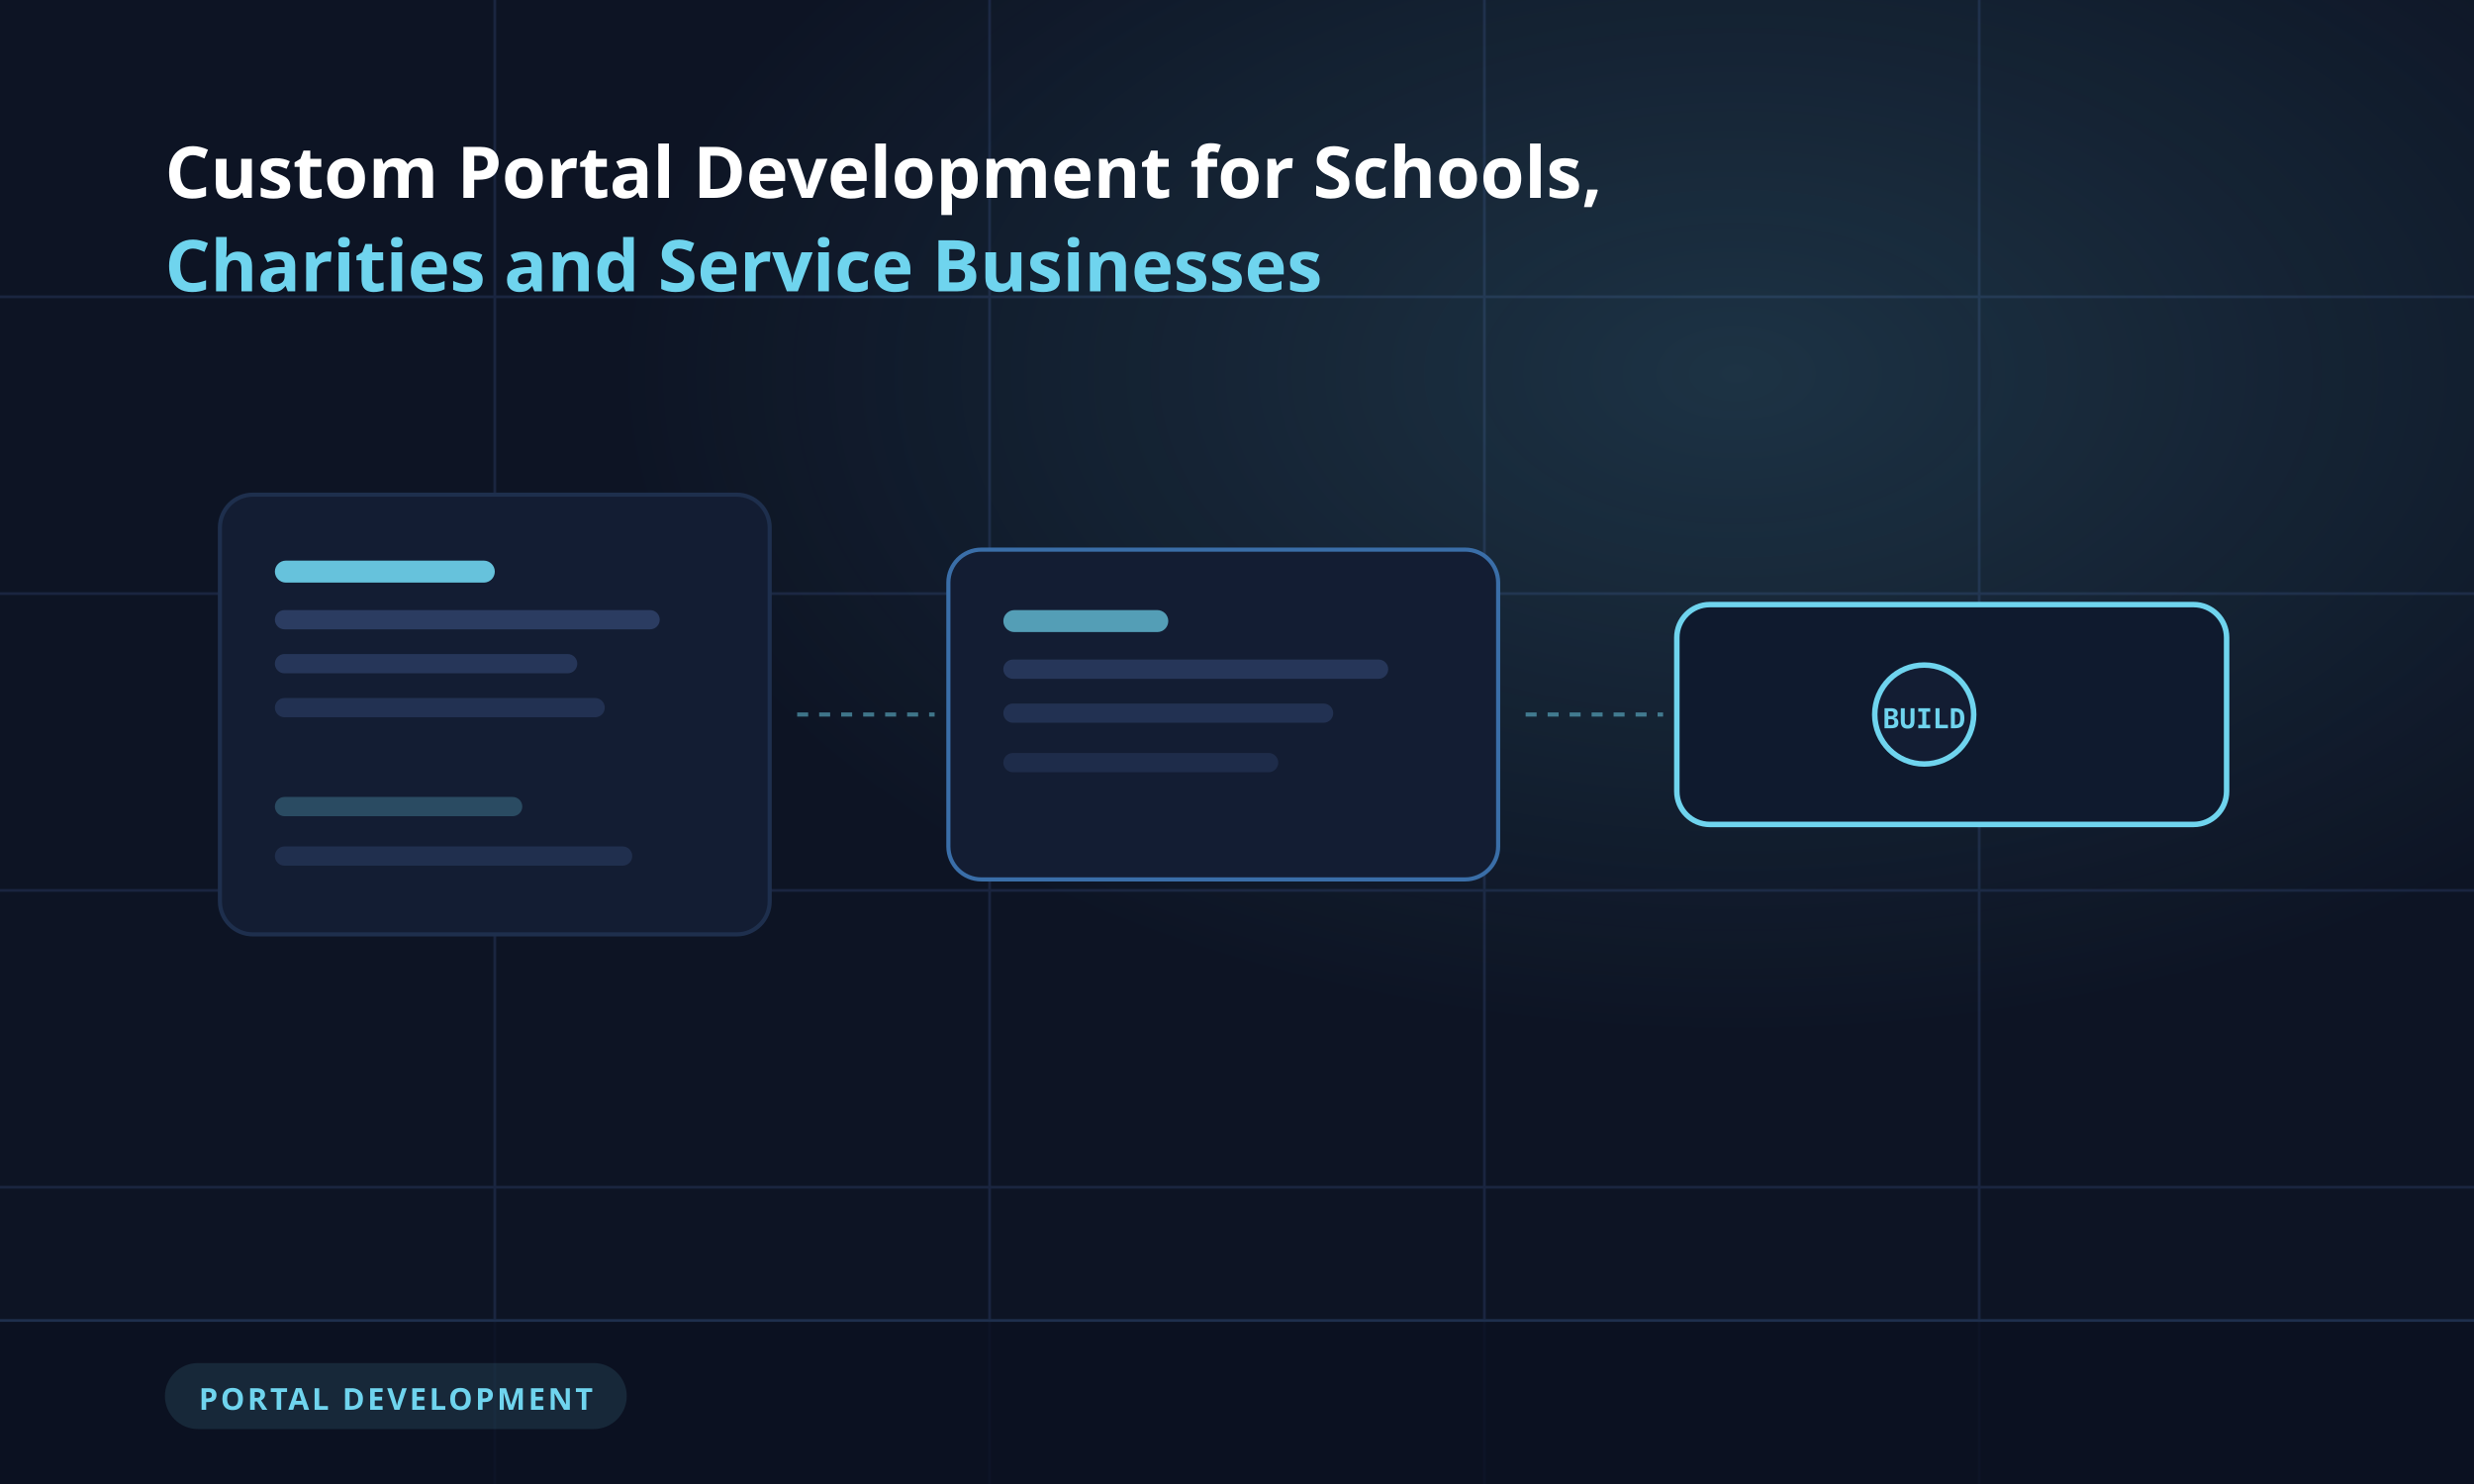
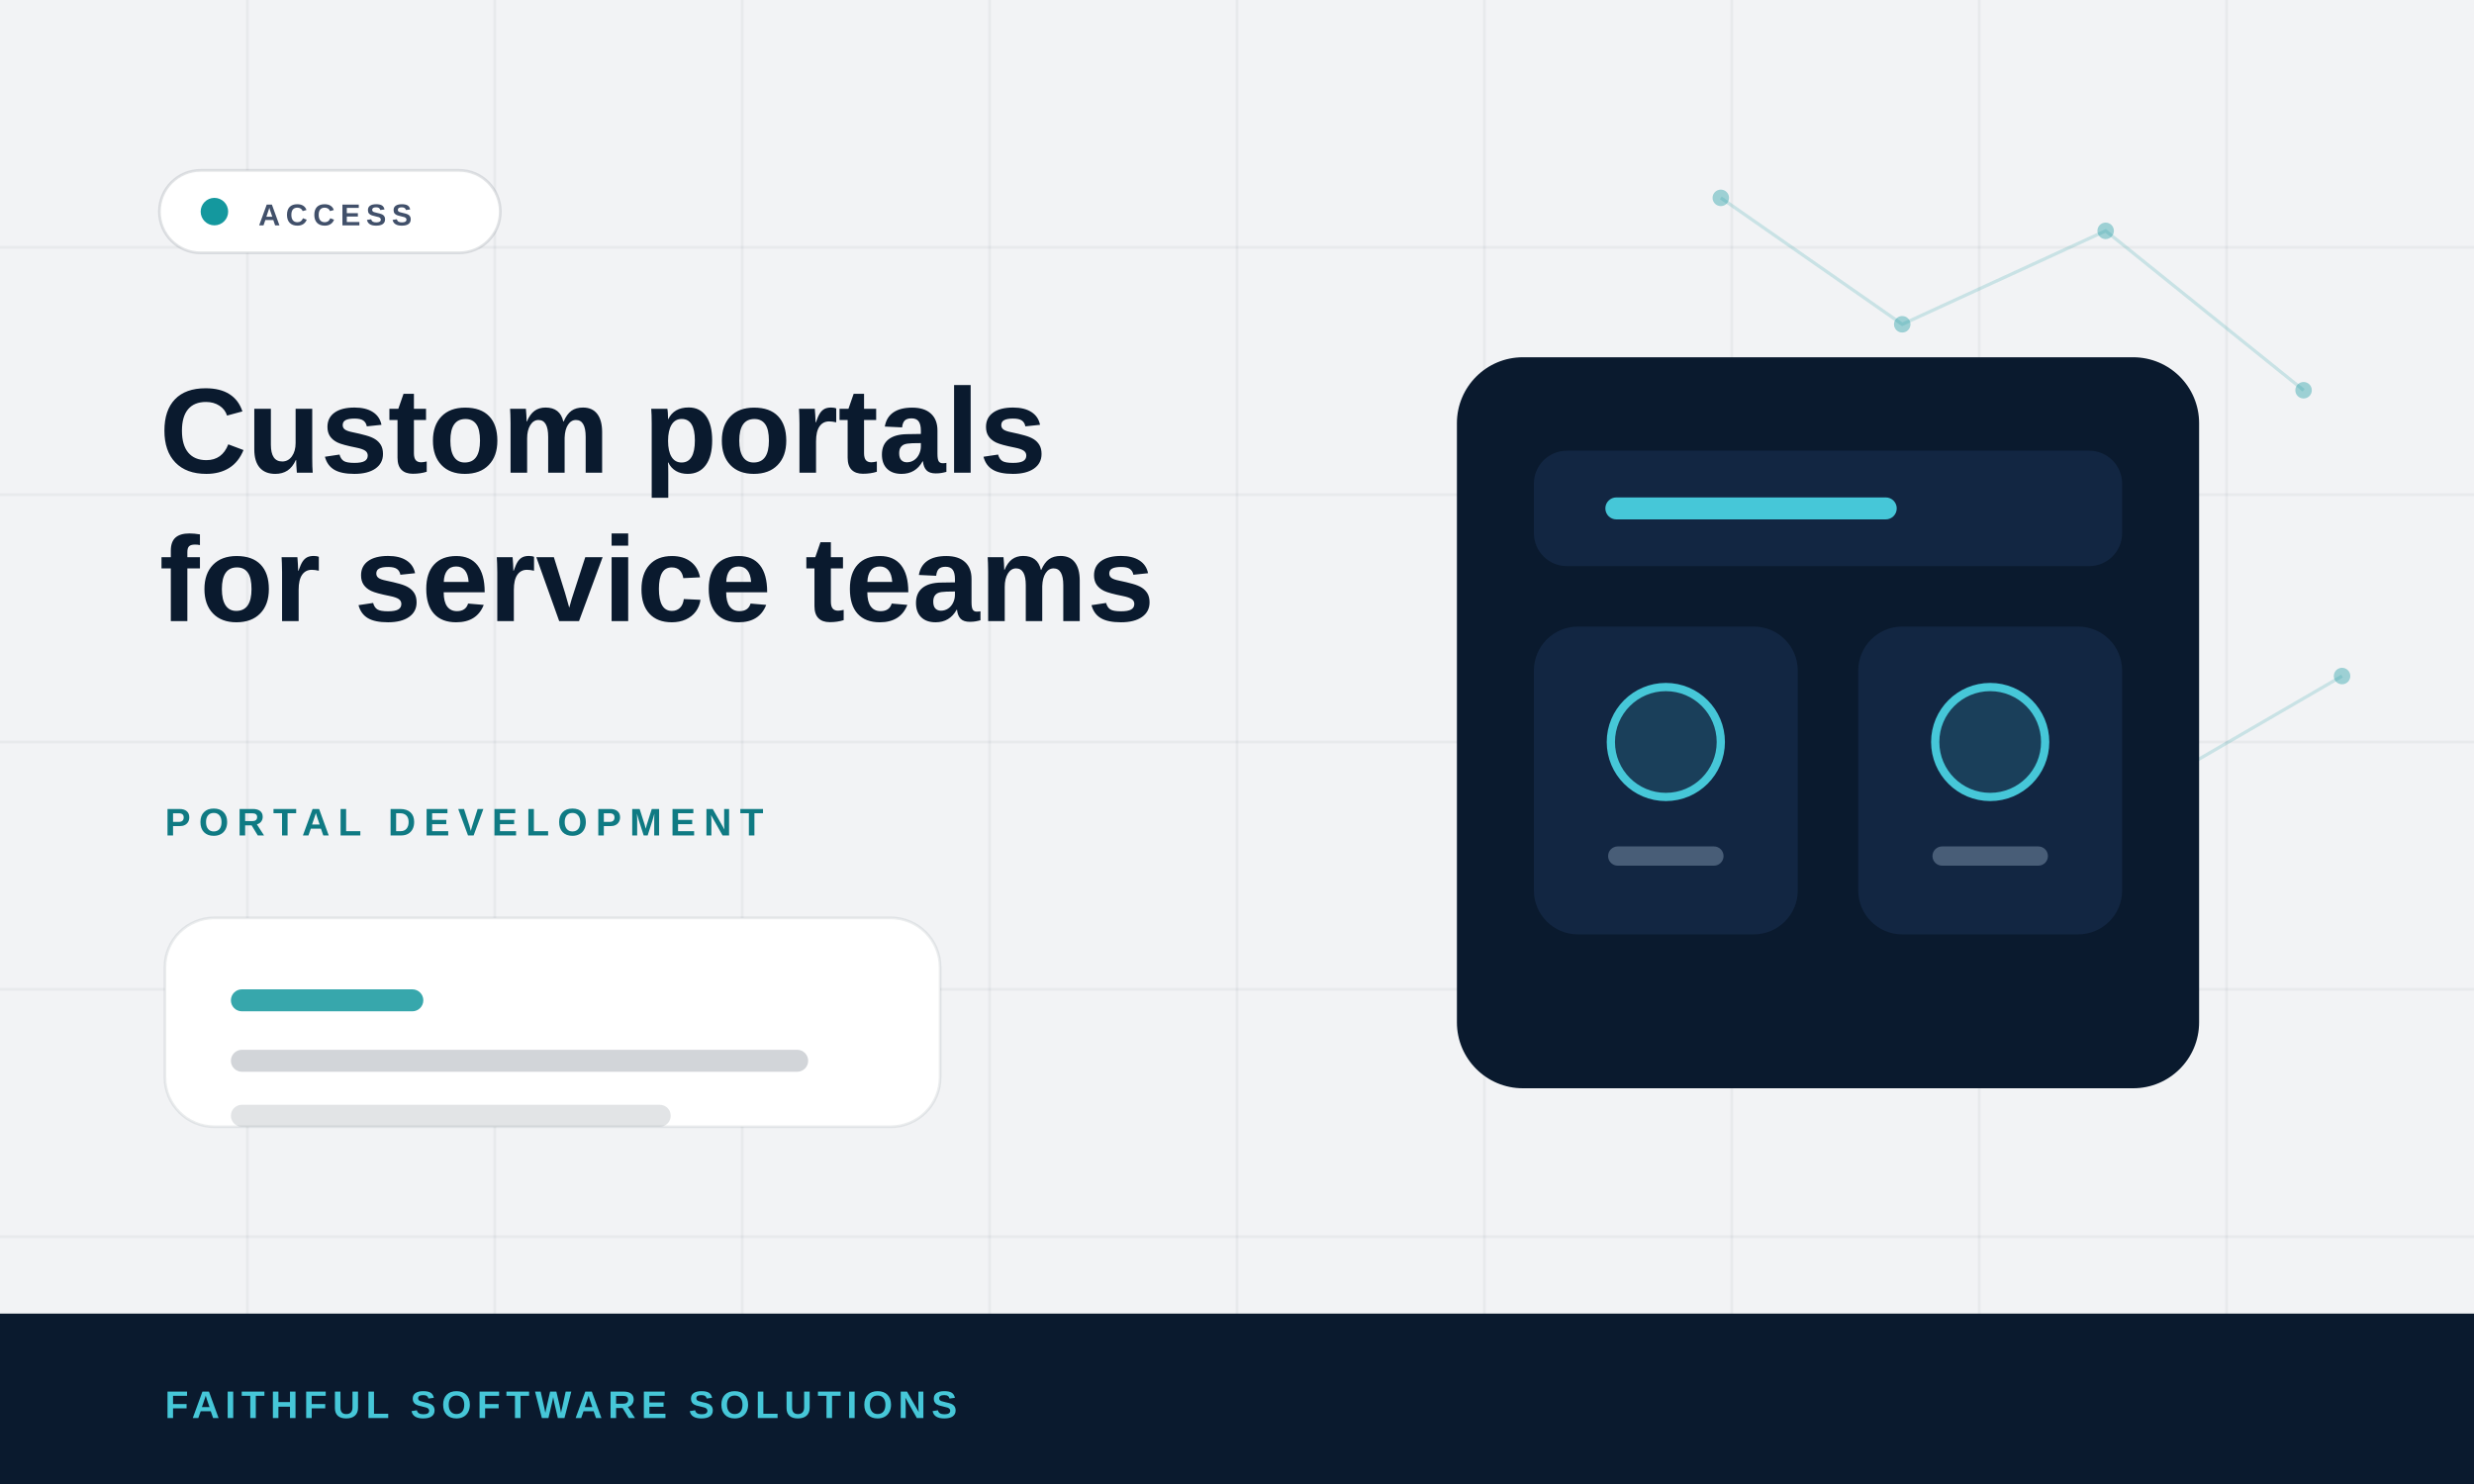
- <svg xmlns="http://www.w3.org/2000/svg" viewBox="0 0 900 540" fill="none">
-   <rect width="900" height="540" fill="#0d1424" />
-   <line x1="0" y1="108" x2="900" y2="108" stroke="#1a2540" stroke-width="1" />
-   <line x1="0" y1="216" x2="900" y2="216" stroke="#1a2540" stroke-width="1" />
-   <line x1="0" y1="324" x2="900" y2="324" stroke="#1a2540" stroke-width="1" />
-   <line x1="0" y1="432" x2="900" y2="432" stroke="#1a2540" stroke-width="1" />
-   <line x1="180" y1="0" x2="180" y2="540" stroke="#1a2540" stroke-width="1" />
-   <line x1="360" y1="0" x2="360" y2="540" stroke="#1a2540" stroke-width="1" />
-   <line x1="540" y1="0" x2="540" y2="540" stroke="#1a2540" stroke-width="1" />
-   <line x1="720" y1="0" x2="720" y2="540" stroke="#1a2540" stroke-width="1" />
-   <radialGradient id="glow-custom-portal-dev-uk" cx="70%" cy="25%" r="45%">
-     <stop offset="0%" stop-color="#6fd4ee" stop-opacity="0.16" />
-     <stop offset="100%" stop-color="#6fd4ee" stop-opacity="0" />
-   </radialGradient>
-   <rect width="900" height="540" fill="url(#glow-custom-portal-dev-uk)" />
-   <rect x="80" y="180" width="200" height="160" rx="12" fill="#131d33" stroke="#1e2f4d" stroke-width="1.5" />
-   <rect x="100" y="204" width="80" height="8" rx="4" fill="#6fd4ee" opacity="0.9" />
-   <rect x="100" y="222" width="140" height="7" rx="3.5" fill="#3a5080" opacity="0.6" />
-   <rect x="100" y="238" width="110" height="7" rx="3.5" fill="#3a5080" opacity="0.5" />
-   <rect x="100" y="254" width="120" height="7" rx="3.5" fill="#3a5080" opacity="0.4" />
-   <rect x="100" y="290" width="90" height="7" rx="3.5" fill="#6fd4ee" opacity="0.25" />
-   <rect x="100" y="308" width="130" height="7" rx="3.5" fill="#3a5080" opacity="0.35" />
-   <line x1="290" y1="260" x2="340" y2="260" stroke="#6fd4ee" stroke-width="1.5" stroke-dasharray="4 4" opacity="0.5" />
-   <rect x="345" y="200" width="200" height="120" rx="12" fill="#131d33" stroke="#3a6ea8" stroke-width="1.5" />
-   <rect x="365" y="222" width="60" height="8" rx="4" fill="#6fd4ee" opacity="0.7" />
-   <rect x="365" y="240" width="140" height="7" rx="3.5" fill="#3a5080" opacity="0.5" />
-   <rect x="365" y="256" width="120" height="7" rx="3.5" fill="#3a5080" opacity="0.4" />
-   <rect x="365" y="274" width="100" height="7" rx="3.5" fill="#3a5080" opacity="0.3" />
-   <line x1="555" y1="260" x2="605" y2="260" stroke="#6fd4ee" stroke-width="1.5" stroke-dasharray="4 4" opacity="0.5" />
-   <rect x="610" y="220" width="200" height="80" rx="12" fill="#0f1a2e" stroke="#6fd4ee" stroke-width="2" />
-   <circle cx="700" cy="260" r="18" fill="#131d33" stroke="#6fd4ee" stroke-width="2" />
-   <text x="700" y="265" text-anchor="middle" font-family="monospace" font-size="10" fill="#6fd4ee" font-weight="bold">BUILD</text>
-   <rect x="0" y="480" width="900" height="60" fill="#0a1020" opacity="0.8" />
-   <rect x="0" y="480" width="900" height="1" fill="#1e2f4d" />
-   <rect x="60" y="496" width="168" height="24" rx="12" fill="#6fd4ee" opacity="0.12" />
-   <text x="144" y="513" text-anchor="middle" font-family="sans-serif" font-size="11" fill="#6fd4ee" font-weight="bold" letter-spacing="1">PORTAL DEVELOPMENT</text>
-   <text x="60" y="72" font-family="sans-serif" font-size="26" font-weight="800" fill="#ffffff">Custom Portal Development for Schools,</text>
-   <text x="60" y="106" font-family="sans-serif" font-size="26" font-weight="800" fill="#6fd4ee">Charities and Service Businesses</text>
+ <svg xmlns="http://www.w3.org/2000/svg" viewBox="0 0 900 540" role="img" aria-labelledby="title desc">
+   <rect width="900" height="540" fill="#f2f3f5" />
+   <g stroke="#0a1a2e" stroke-opacity=".045" stroke-width="1">
+     <line x1="90" y1="0" x2="90" y2="540" />
+     <line x1="180" y1="0" x2="180" y2="540" />
+     <line x1="270" y1="0" x2="270" y2="540" />
+     <line x1="360" y1="0" x2="360" y2="540" />
+     <line x1="450" y1="0" x2="450" y2="540" />
+     <line x1="540" y1="0" x2="540" y2="540" />
+     <line x1="630" y1="0" x2="630" y2="540" />
+     <line x1="720" y1="0" x2="720" y2="540" />
+     <line x1="810" y1="0" x2="810" y2="540" />
+     <line x1="0" y1="90" x2="900" y2="90" />
+     <line x1="0" y1="180" x2="900" y2="180" />
+     <line x1="0" y1="270" x2="900" y2="270" />
+     <line x1="0" y1="360" x2="900" y2="360" />
+     <line x1="0" y1="450" x2="900" y2="450" />
+   </g>
+   <g fill="none" stroke="#14989e" stroke-opacity=".18" stroke-width="1.2">
+     <path d="M626 72 692 118 766 84 838 142" />
+     <path d="M650 256 716 224 790 282 852 246" />
+     <path d="M102 380 168 342 236 392 318 354" />
+   </g>
+   <g fill="#14989e" fill-opacity=".38">
+     <circle cx="626" cy="72" r="3" />
+     <circle cx="692" cy="118" r="3" />
+     <circle cx="766" cy="84" r="3" />
+     <circle cx="838" cy="142" r="3" />
+     <circle cx="650" cy="256" r="3" />
+     <circle cx="716" cy="224" r="3" />
+     <circle cx="790" cy="282" r="3" />
+     <circle cx="852" cy="246" r="3" />
+     <circle cx="102" cy="380" r="3" />
+     <circle cx="168" cy="342" r="3" />
+     <circle cx="236" cy="392" r="3" />
+     <circle cx="318" cy="354" r="3" />
+   </g>
+   <rect x="58" y="62" width="124" height="30" rx="15" fill="#ffffff" stroke="#0a1a2e" stroke-opacity=".12" />
+   <circle cx="78" cy="77" r="5" fill="#14989e" />
+   <text x="94" y="82" font-family="Arial, sans-serif" font-size="11" font-weight="700" letter-spacing="2" fill="#41506a">
+     ACCESS
+   </text>
+   <text x="58" y="172" font-family="Arial, sans-serif" font-size="44" font-weight="800" fill="#0a1a2e">
+     Custom portals
+   </text>
+   <text x="58" y="226" font-family="Arial, sans-serif" font-size="44" font-weight="800" fill="#0a1a2e">
+     for service teams
+   </text>
+   <text x="60" y="304" font-family="Arial, sans-serif" font-size="14" font-weight="700" letter-spacing="3" fill="#0f7a83">
+     PORTAL DEVELOPMENT
+   </text>
+   <rect x="60" y="334" width="282" height="76" rx="18" fill="#ffffff" stroke="#0a1a2e" stroke-opacity=".08" />
+   <rect x="84" y="360" width="70" height="8" rx="4" fill="#14989e" fill-opacity=".85" />
+   <rect x="84" y="382" width="210" height="8" rx="4" fill="#0a1a2e" fill-opacity=".18" />
+   <rect x="84" y="402" width="160" height="8" rx="4" fill="#0a1a2e" fill-opacity=".12" />
+   <g>
+     <rect x="530" y="130" width="270" height="266" rx="24" fill="#0a1a2e" />
+     <rect x="558" y="164" width="214" height="42" rx="12" fill="#122642" />
+     <rect x="558" y="228" width="96" height="112" rx="16" fill="#122642" />
+     <rect x="676" y="228" width="96" height="112" rx="16" fill="#122642" />
+     <circle cx="606" cy="270" r="20" fill="#46c7d8" fill-opacity=".16" stroke="#46c7d8" stroke-width="3" />
+     <circle cx="724" cy="270" r="20" fill="#46c7d8" fill-opacity=".16" stroke="#46c7d8" stroke-width="3" />
+     <rect x="585" y="308" width="42" height="7" rx="3.5" fill="#8aa0b9" fill-opacity=".45" />
+     <rect x="703" y="308" width="42" height="7" rx="3.5" fill="#8aa0b9" fill-opacity=".45" />
+     <rect x="584" y="181" width="106" height="8" rx="4" fill="#46c7d8" />
+   </g>
+   <rect x="0" y="478" width="900" height="62" fill="#0a1a2e" />
+   <text x="60" y="516" font-family="Arial, sans-serif" font-size="14" font-weight="700" letter-spacing="2" fill="#46c7d8">
+     FAITHFUL SOFTWARE SOLUTIONS
+   </text>
</svg>
